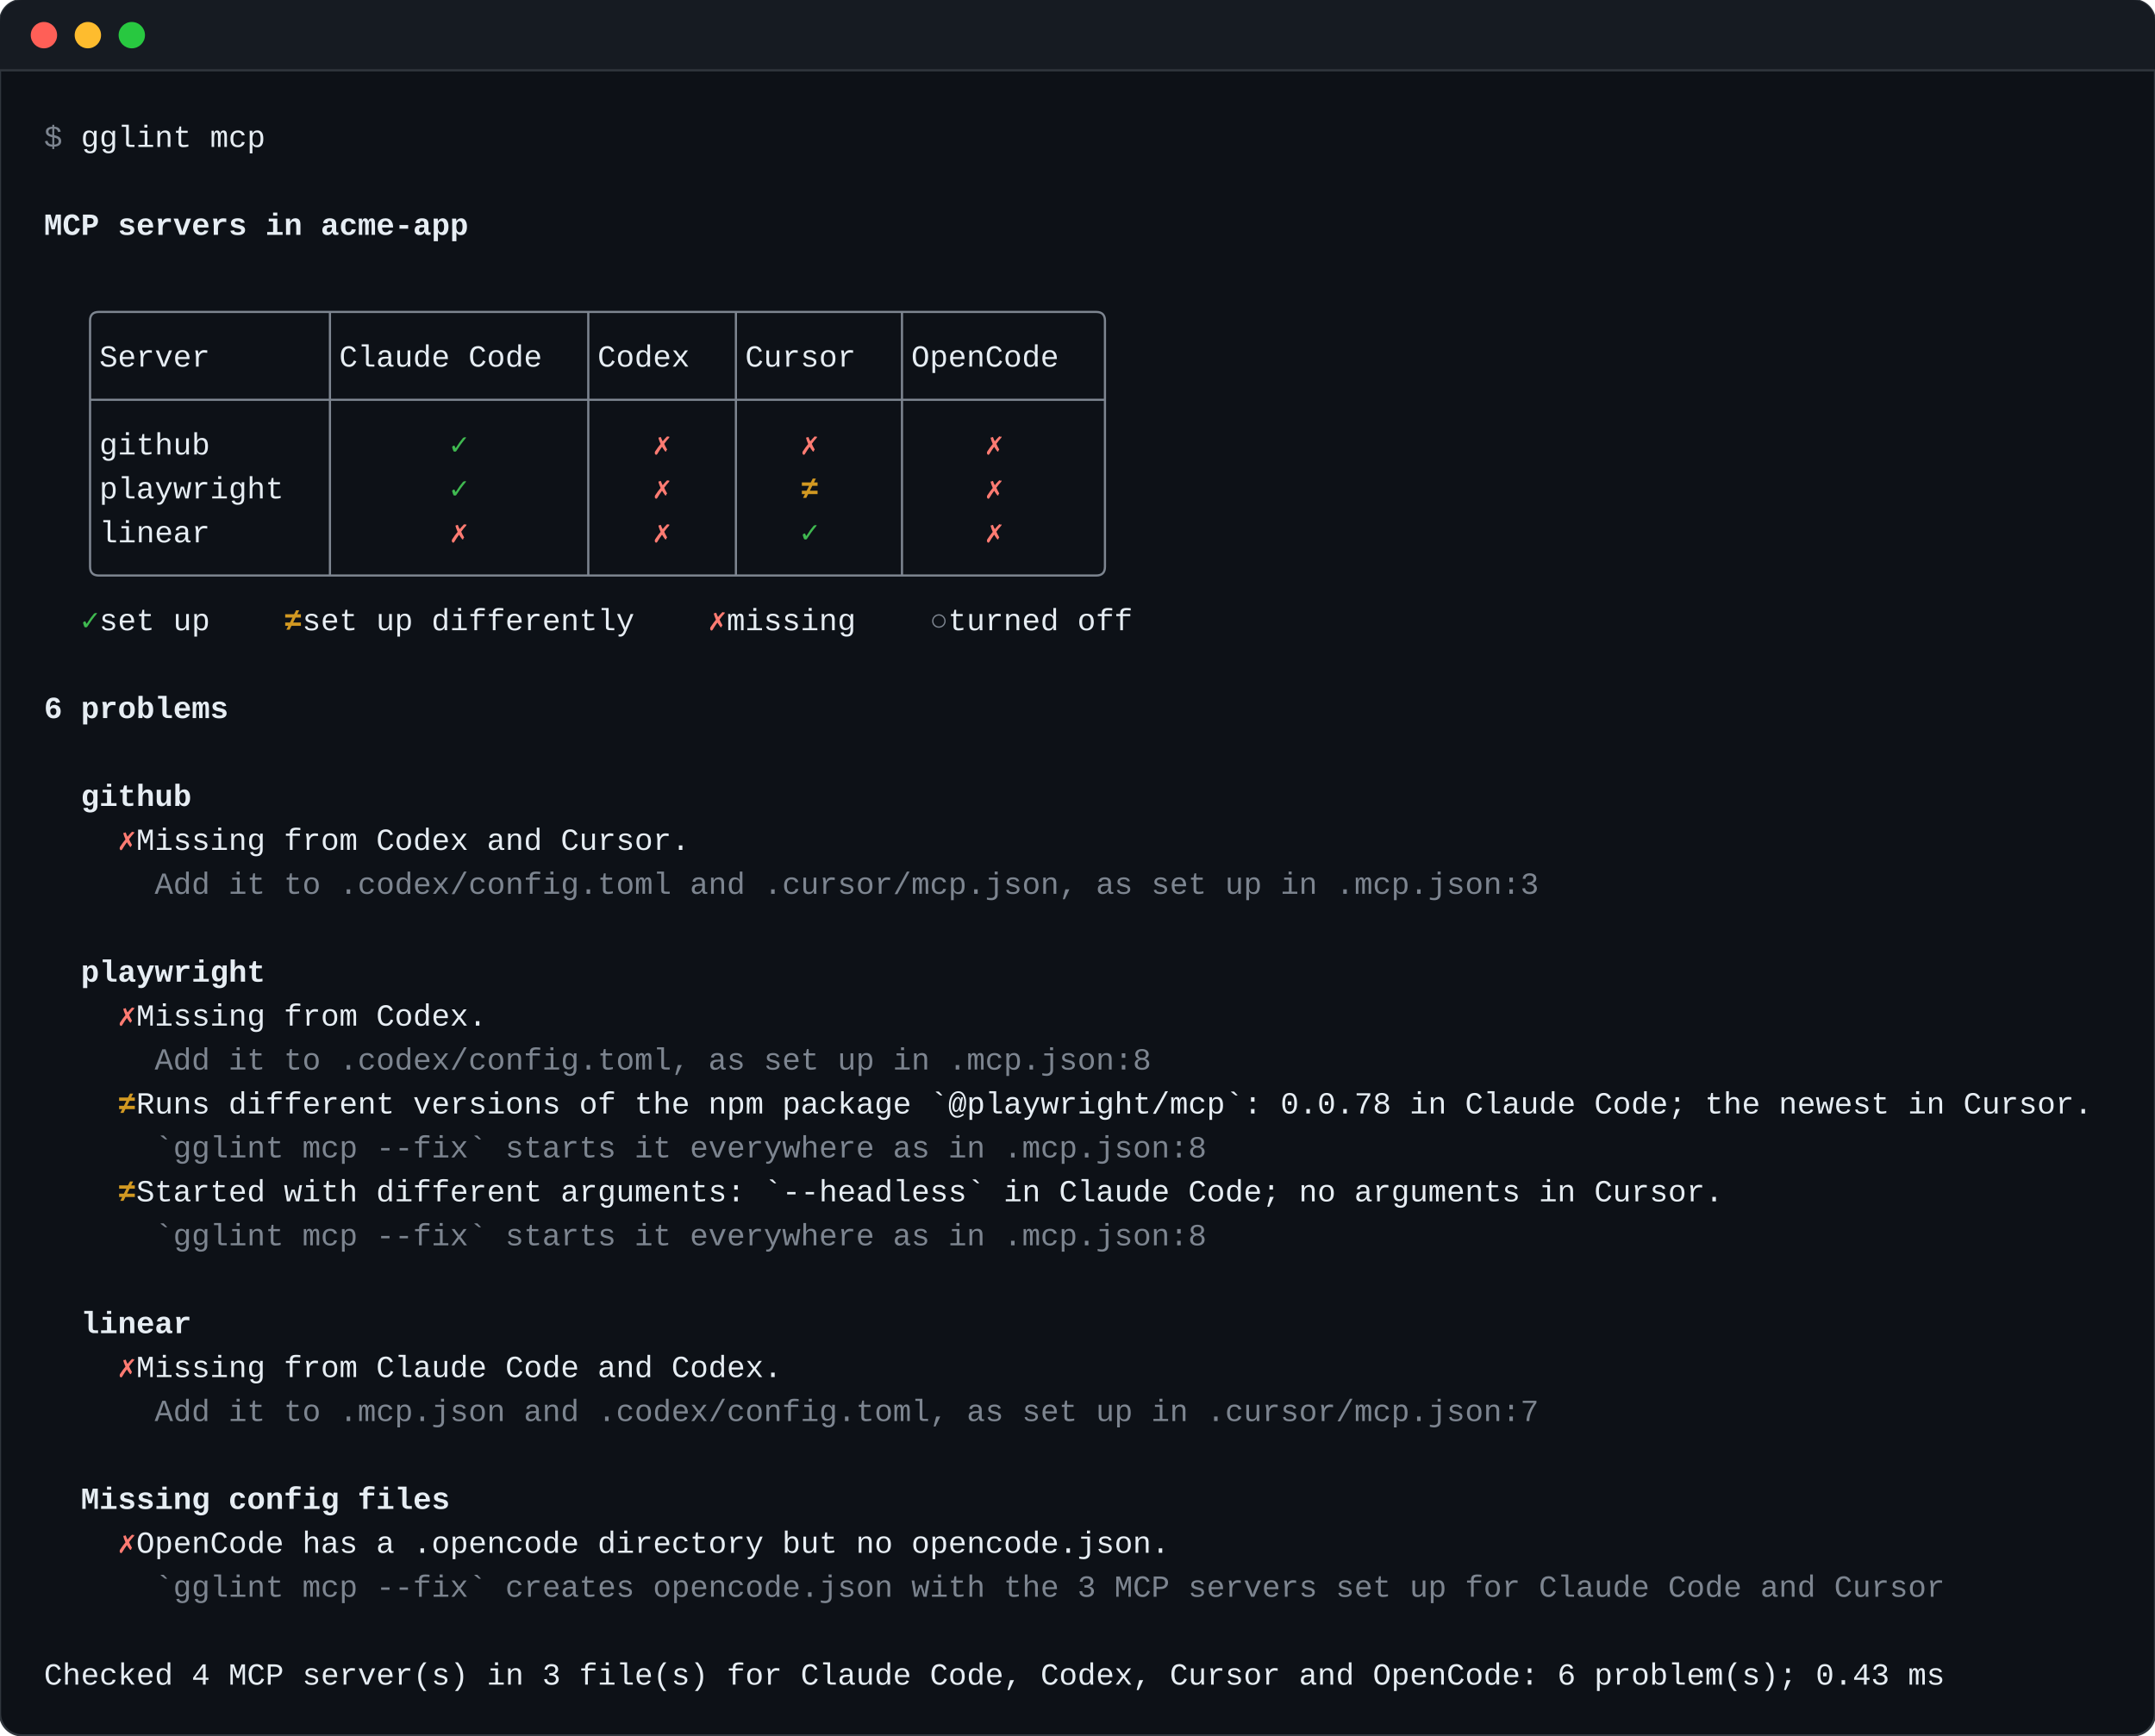
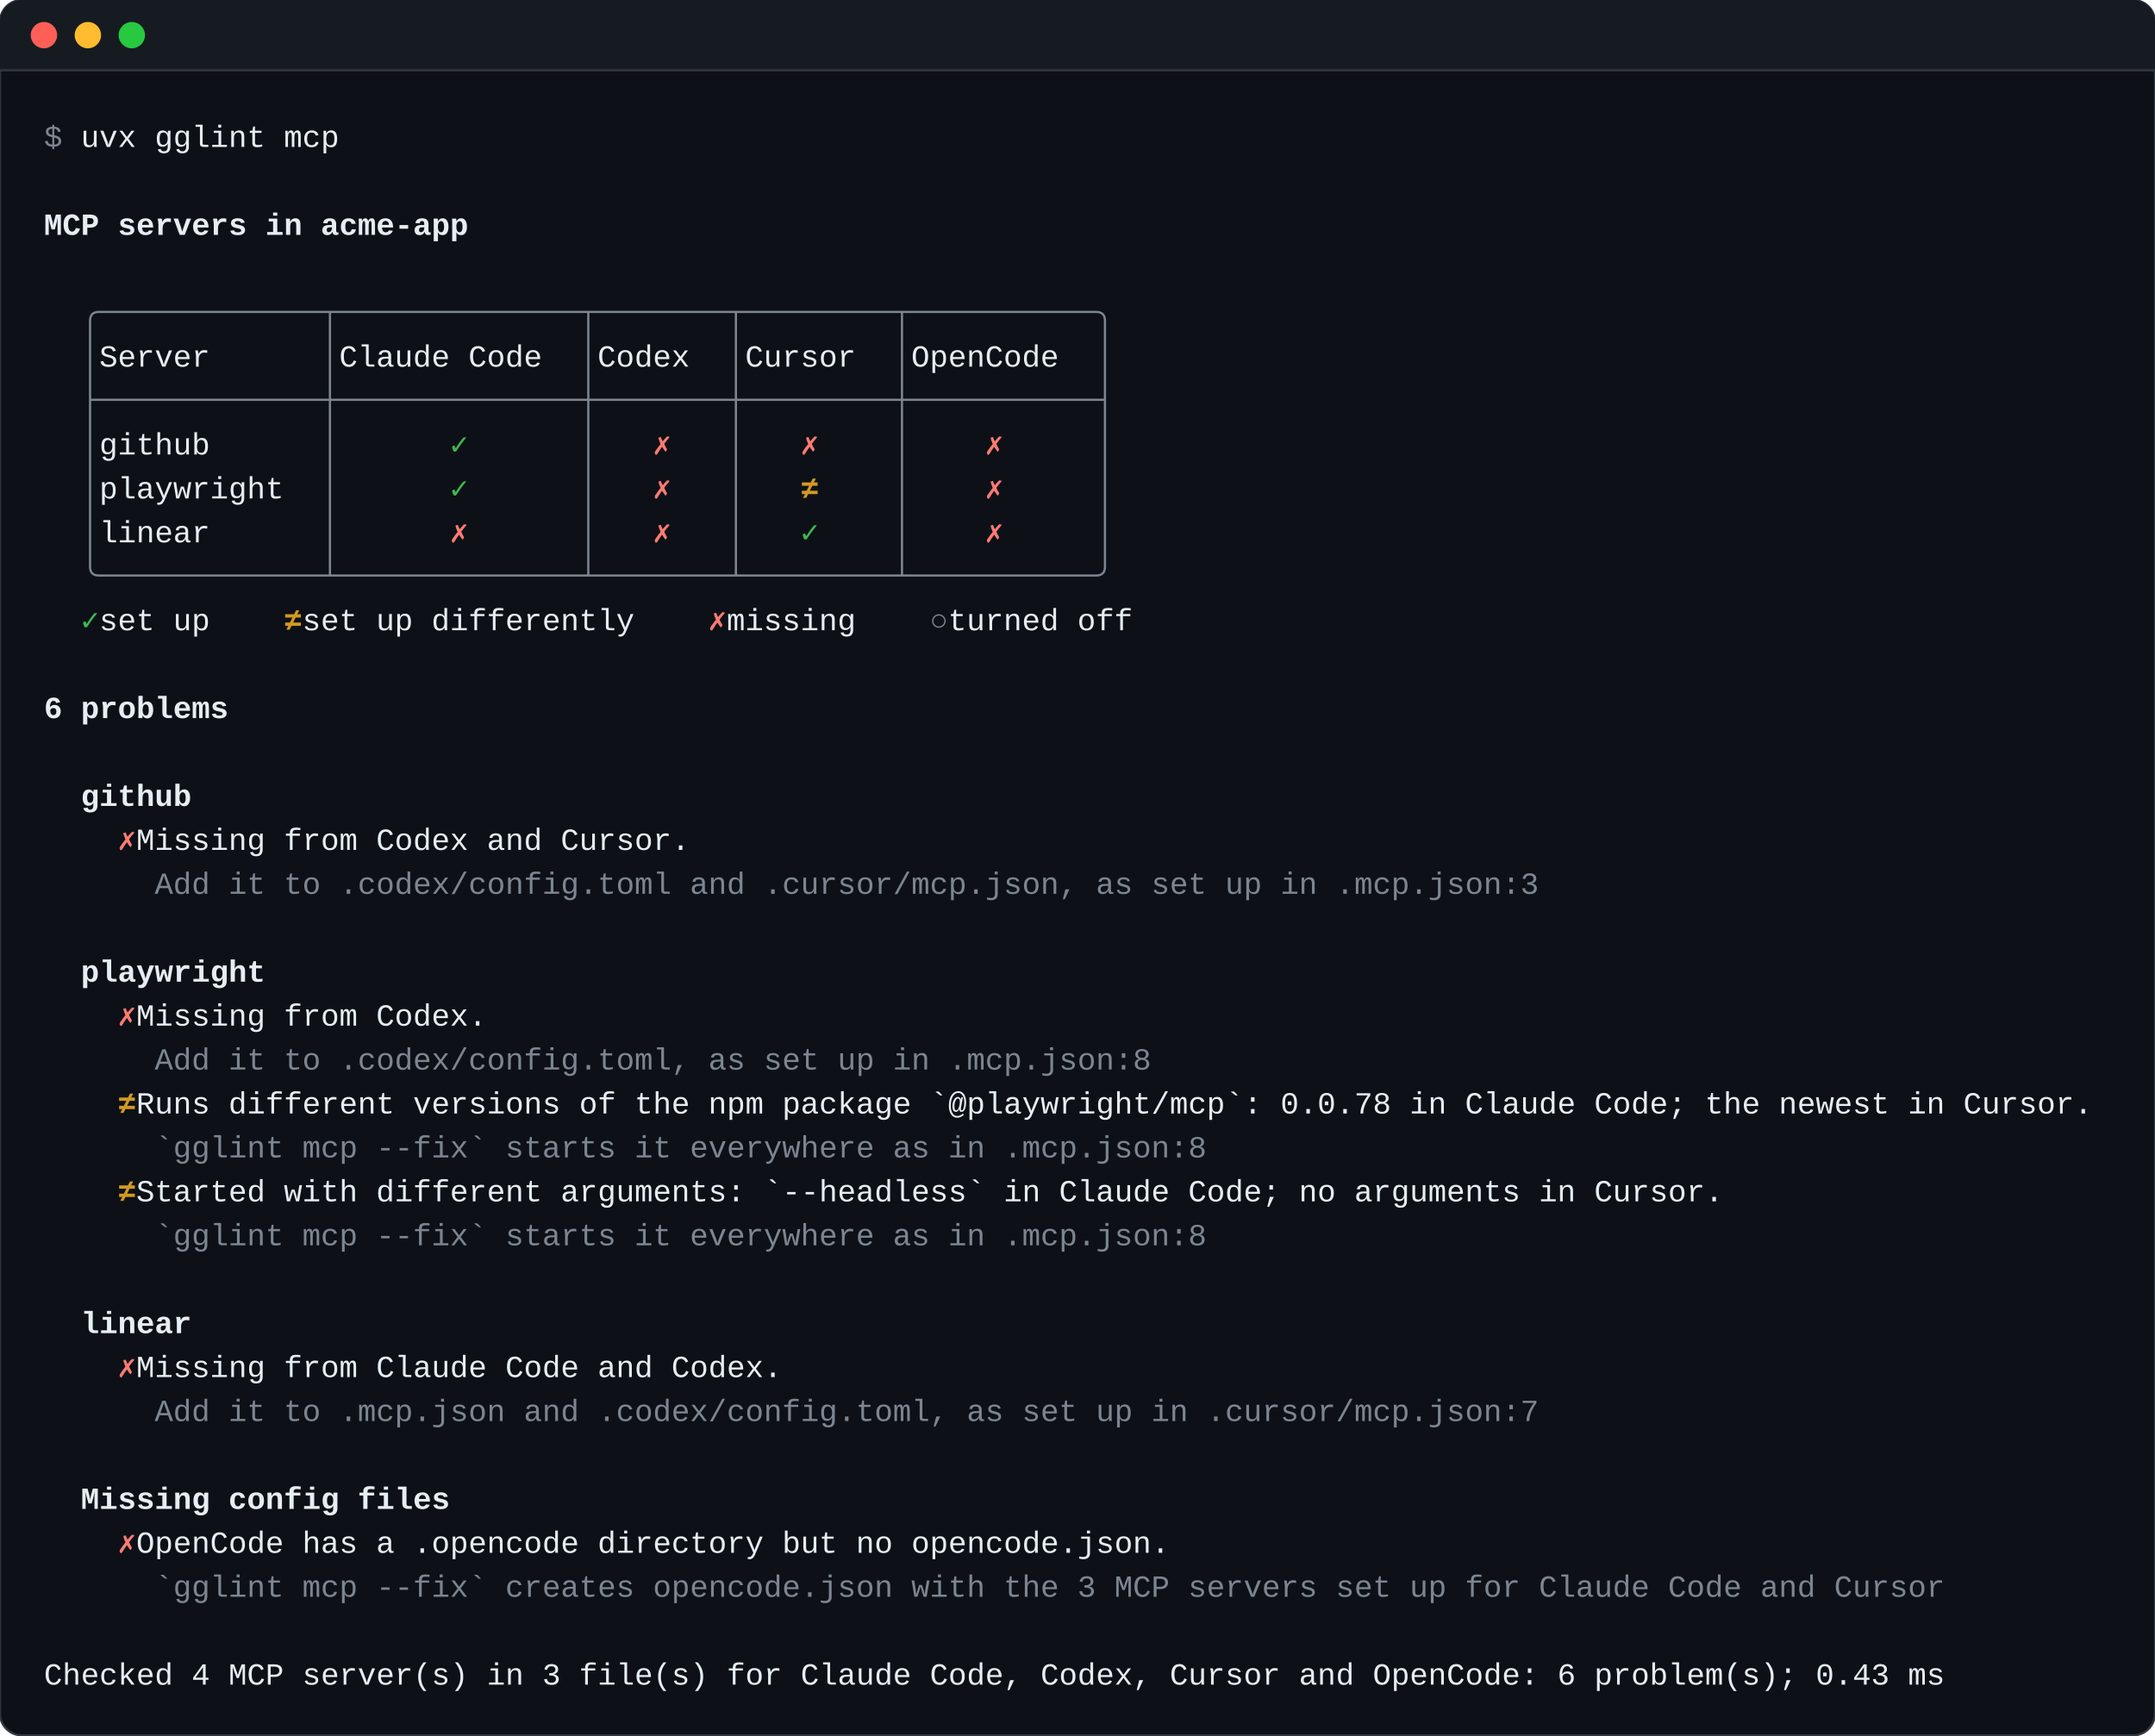
<svg xmlns="http://www.w3.org/2000/svg" width="981" height="790" viewBox="0 0 981 790" role="img" aria-labelledby="title desc">
  <style>text{font-family:ui-monospace,SFMono-Regular,'SF Mono',Menlo,Consolas,'Liberation Mono',monospace;font-size:14px;white-space:pre}.b{font-weight:700}</style>
  <rect width="981" height="790" rx="10" fill="#0d1117" stroke="#30363d" />
  <path d="M0 10a10 10 0 0 1 10-10h961a10 10 0 0 1 10 10v22H0z" fill="#161b22" />
  <line x1="0" y1="32" x2="981" y2="32" stroke="#30363d" />
  <path d="M45.2 142.0H45.0Q41.0 142.0 41.0 146.0V152 M45.2 142.0H53.6 M53.6 142.0H62.0 M62.0 142.0H70.4 M70.4 142.0H78.8 M78.8 142.0H87.2 M87.2 142.0H95.6 M95.6 142.0H104 M104.0 142.0H112.4 M112.4 142.0H120.8 M120.8 142.0H129.2 M129.2 142.0H137.6 M137.6 142.0H146 M146.0 142.0H154.4M150.2 142.0V152 M154.4 142.0H162.8 M162.8 142.0H171.2 M171.2 142.0H179.6 M179.6 142.0H188.0 M188.0 142.0H196.4 M196.4 142.0H204.8 M204.8 142.0H213.2 M213.2 142.0H221.6 M221.6 142.0H230 M230.0 142.0H238.4 M238.4 142.0H246.8 M246.8 142.0H255.2 M255.2 142.0H263.6 M263.6 142.0H272.0M267.8 142.0V152 M272.0 142.0H280.4 M280.4 142.0H288.8 M288.8 142.0H297.2 M297.2 142.0H305.6 M305.6 142.0H314.0 M314.0 142.0H322.4 M322.4 142.0H330.8 M330.8 142.0H339.2M335.0 142.0V152 M339.2 142.0H347.6 M347.6 142.0H356.0 M356.0 142.0H364.4 M364.4 142.0H372.8 M372.8 142.0H381.2 M381.2 142.0H389.6 M389.6 142.0H398.0 M398.0 142.0H406.4 M406.4 142.0H414.8M410.6 142.0V152 M414.8 142.0H423.2 M423.2 142.0H431.6 M431.6 142.0H440.0 M440.0 142.0H448.4 M448.4 142.0H456.8 M456.8 142.0H465.2 M465.2 142.0H473.6 M473.6 142.0H482.0 M482.0 142.0H490.4 M490.4 142.0H498.8 M498.8 142.0H499.0Q503.0 142.0 503.0 146.0V152 M41.0 152V172 M150.2 152V172 M267.8 152V172 M335.0 152V172 M410.6 152V172 M503.0 152V172 M41.0 172V192M41.0 182.0H45.2 M45.2 182.0H53.6 M53.6 182.0H62.0 M62.0 182.0H70.4 M70.4 182.0H78.8 M78.8 182.0H87.2 M87.2 182.0H95.6 M95.6 182.0H104 M104.0 182.0H112.4 M112.4 182.0H120.8 M120.8 182.0H129.2 M129.2 182.0H137.6 M137.6 182.0H146 M146.0 182.0H154.4M150.2 172V192 M154.4 182.0H162.8 M162.8 182.0H171.2 M171.2 182.0H179.6 M179.6 182.0H188.0 M188.0 182.0H196.4 M196.4 182.0H204.8 M204.8 182.0H213.2 M213.2 182.0H221.6 M221.6 182.0H230 M230.0 182.0H238.4 M238.4 182.0H246.8 M246.8 182.0H255.2 M255.2 182.0H263.6 M263.6 182.0H272.0M267.8 172V192 M272.0 182.0H280.4 M280.4 182.0H288.8 M288.8 182.0H297.2 M297.2 182.0H305.6 M305.6 182.0H314.0 M314.0 182.0H322.4 M322.4 182.0H330.8 M330.8 182.0H339.2M335.0 172V192 M339.2 182.0H347.6 M347.6 182.0H356.0 M356.0 182.0H364.4 M364.4 182.0H372.8 M372.8 182.0H381.2 M381.2 182.0H389.6 M389.6 182.0H398.0 M398.0 182.0H406.4 M406.4 182.0H414.8M410.6 172V192 M414.8 182.0H423.2 M423.2 182.0H431.6 M431.6 182.0H440.0 M440.0 182.0H448.4 M448.4 182.0H456.8 M456.8 182.0H465.2 M465.2 182.0H473.6 M473.6 182.0H482.0 M482.0 182.0H490.4 M490.4 182.0H498.8 M503.0 172V192M498.8 182.0H503.0 M41.0 192V212 M150.2 192V212 M267.8 192V212 M335.0 192V212 M410.6 192V212 M503.0 192V212 M41.0 212V232 M150.2 212V232 M267.8 212V232 M335.0 212V232 M410.6 212V232 M503.0 212V232 M41.0 232V252 M150.2 232V252 M267.8 232V252 M335.0 232V252 M410.6 232V252 M503.0 232V252 M45.2 262.0H45.0Q41.0 262.0 41.0 258.0V252 M45.2 262.0H53.6 M53.6 262.0H62.0 M62.0 262.0H70.4 M70.4 262.0H78.8 M78.8 262.0H87.2 M87.2 262.0H95.6 M95.6 262.0H104 M104.0 262.0H112.4 M112.4 262.0H120.8 M120.8 262.0H129.2 M129.2 262.0H137.6 M137.6 262.0H146 M146.0 262.0H154.4M150.2 252V262.0 M154.4 262.0H162.8 M162.8 262.0H171.2 M171.2 262.0H179.6 M179.6 262.0H188.0 M188.0 262.0H196.4 M196.4 262.0H204.8 M204.8 262.0H213.2 M213.2 262.0H221.6 M221.6 262.0H230 M230.0 262.0H238.4 M238.4 262.0H246.8 M246.8 262.0H255.2 M255.2 262.0H263.6 M263.6 262.0H272.0M267.8 252V262.0 M272.0 262.0H280.4 M280.4 262.0H288.8 M288.8 262.0H297.2 M297.2 262.0H305.6 M305.6 262.0H314.0 M314.0 262.0H322.4 M322.4 262.0H330.8 M330.8 262.0H339.2M335.0 252V262.0 M339.2 262.0H347.6 M347.6 262.0H356.0 M356.0 262.0H364.4 M364.4 262.0H372.8 M372.8 262.0H381.2 M381.2 262.0H389.6 M389.6 262.0H398.0 M398.0 262.0H406.4 M406.4 262.0H414.8M410.6 252V262.0 M414.8 262.0H423.2 M423.2 262.0H431.6 M431.6 262.0H440.0 M440.0 262.0H448.4 M448.4 262.0H456.8 M456.8 262.0H465.2 M465.2 262.0H473.6 M473.6 262.0H482.0 M482.0 262.0H490.4 M490.4 262.0H498.8 M498.8 262.0H499.0Q503.0 262.0 503.0 258.0V252" fill="none" stroke="#7d8590" stroke-width="1" />
  <circle cx="20" cy="16" r="6" fill="#ff5f57" />
  <circle cx="40" cy="16" r="6" fill="#febc2e" />
  <circle cx="60" cy="16" r="6" fill="#28c840" />
  <text x="20.0 28.4" y="66.9" fill="#7d8590">$ </text>
-   <text x="36.8 45.2 53.6 62.0 70.4 78.8 87.2 95.6 104.0 112.4" y="66.9" fill="#e6edf3">gglint mcp</text>
+   <text x="36.8 45.2 53.6 62.0 70.4 78.8 87.2 95.6 104.0 112.4 120.8 129.2 137.6 146.0" y="66.9" fill="#e6edf3">uvx gglint mcp</text>
  <text x="20.0 28.4 36.8 45.2 53.6 62.0 70.4 78.8 87.2 95.6 104.0 112.4 120.8 129.2 137.6 146.0 154.4 162.8 171.2 179.6 188.0 196.4 204.8" y="106.9" fill="#e6edf3" class="b">MCP servers in acme-app</text>
  <text x="45.2 53.6 62.0 70.4 78.8 87.2 95.6 104.0 112.4 120.8 129.2 137.6" y="166.9" fill="#e6edf3"> Server     </text>
  <text x="154.4 162.8 171.2 179.6 188.0 196.4 204.8 213.2 221.6 230.0 238.4 246.8 255.2" y="166.9" fill="#e6edf3"> Claude Code </text>
  <text x="272.0 280.4 288.8 297.2 305.6 314.0 322.4" y="166.9" fill="#e6edf3"> Codex </text>
  <text x="339.2 347.6 356.0 364.4 372.8 381.2 389.6 398.0" y="166.9" fill="#e6edf3"> Cursor </text>
  <text x="414.8 423.2 431.6 440.0 448.4 456.8 465.2 473.6 482.0 490.4" y="166.9" fill="#e6edf3"> OpenCode </text>
  <text x="45.2 53.6 62.0 70.4 78.8 87.2 95.6 104.0 112.4 120.8 129.2 137.6" y="206.9" fill="#e6edf3"> github     </text>
  <text x="209.0" y="206.9" fill="#3fb950" text-anchor="middle" class="b">✓</text>
  <text x="301.4" y="206.9" fill="#ff7b72" text-anchor="middle" class="b">✗</text>
  <text x="368.6" y="206.9" fill="#ff7b72" text-anchor="middle" class="b">✗</text>
  <text x="452.6" y="206.9" fill="#ff7b72" text-anchor="middle" class="b">✗</text>
  <text x="45.2 53.6 62.0 70.4 78.8 87.2 95.6 104.0 112.4 120.8 129.2 137.6" y="226.9" fill="#e6edf3"> playwright </text>
  <text x="209.0" y="226.9" fill="#3fb950" text-anchor="middle" class="b">✓</text>
  <text x="301.4" y="226.9" fill="#ff7b72" text-anchor="middle" class="b">✗</text>
  <text x="368.6" y="226.9" fill="#d29922" text-anchor="middle" class="b">≠</text>
  <text x="452.6" y="226.9" fill="#ff7b72" text-anchor="middle" class="b">✗</text>
  <text x="45.2 53.6 62.0 70.4 78.8 87.2 95.6 104.0 112.4 120.8 129.2 137.6" y="246.9" fill="#e6edf3"> linear     </text>
  <text x="209.0" y="246.9" fill="#ff7b72" text-anchor="middle" class="b">✗</text>
  <text x="301.4" y="246.9" fill="#ff7b72" text-anchor="middle" class="b">✗</text>
  <text x="368.6" y="246.9" fill="#3fb950" text-anchor="middle" class="b">✓</text>
  <text x="452.6" y="246.9" fill="#ff7b72" text-anchor="middle" class="b">✗</text>
  <text x="41.0" y="286.9" fill="#3fb950" text-anchor="middle" class="b">✓</text>
  <text x="45.2 53.6 62.0 70.4 78.8 87.2 95.6 104.0 112.4 120.8" y="286.9" fill="#e6edf3"> set up   </text>
  <text x="133.4" y="286.9" fill="#d29922" text-anchor="middle" class="b">≠</text>
  <text x="137.6 146.0 154.4 162.8 171.2 179.6 188.0 196.4 204.8 213.2 221.6 230.0 238.4 246.8 255.2 263.6 272.0 280.4 288.8 297.2 305.6 314.0" y="286.9" fill="#e6edf3"> set up differently   </text>
  <text x="326.6" y="286.9" fill="#ff7b72" text-anchor="middle" class="b">✗</text>
  <text x="330.8 339.2 347.6 356.0 364.4 372.8 381.2 389.6 398.0 406.4 414.8" y="286.9" fill="#e6edf3"> missing   </text>
  <text x="427.4" y="286.9" fill="#7d8590" text-anchor="middle" class="b">○</text>
  <text x="431.6 440.0 448.4 456.8 465.2 473.6 482.0 490.4 498.8 507.2 515.6" y="286.9" fill="#e6edf3"> turned off</text>
  <text x="20.0 28.4 36.8 45.2 53.6 62.0 70.4 78.8 87.2 95.6" y="326.9" fill="#e6edf3" class="b">6 problems</text>
  <text x="36.8 45.2 53.6 62.0 70.4 78.8" y="366.9" fill="#e6edf3" class="b">github</text>
  <text x="57.8" y="386.9" fill="#ff7b72" text-anchor="middle" class="b">✗</text>
  <text x="62.0 70.4 78.8 87.2 95.6 104.0 112.4 120.8 129.2 137.6 146.0 154.4 162.8 171.2 179.6 188.0 196.4 204.8 213.2 221.6 230.0 238.4 246.8 255.2 263.6 272.0 280.4 288.8 297.2 305.6 314.0" y="386.9" fill="#e6edf3"> Missing from Codex and Cursor.</text>
  <text x="70.4 78.8 87.2 95.6 104.0 112.4 120.8 129.2 137.6 146.0 154.4 162.8 171.2 179.6 188.0 196.4 204.8 213.2 221.6 230.0 238.4 246.8 255.2 263.6 272.0 280.4 288.8 297.2 305.6 314.0 322.4 330.8 339.2 347.6 356.0 364.4 372.8 381.2 389.6 398.0 406.4 414.8 423.2 431.6 440.0 448.4 456.8 465.2 473.6 482.0 490.4 498.8 507.2 515.6 524.0 532.4 540.8 549.2 557.6 566.0 574.4 582.8 591.2 599.6 608.0 616.4 624.8 633.2 641.6 650.0 658.4 666.8 675.2 683.6 692.0" y="406.9" fill="#7d8590">Add it to .codex/config.toml and .cursor/mcp.json, as set up in .mcp.json:3</text>
  <text x="36.8 45.2 53.6 62.0 70.4 78.8 87.2 95.6 104.0 112.4" y="446.9" fill="#e6edf3" class="b">playwright</text>
  <text x="57.8" y="466.9" fill="#ff7b72" text-anchor="middle" class="b">✗</text>
  <text x="62.0 70.4 78.8 87.2 95.6 104.0 112.4 120.8 129.2 137.6 146.0 154.4 162.8 171.2 179.6 188.0 196.4 204.8 213.2 221.6" y="466.9" fill="#e6edf3"> Missing from Codex.</text>
  <text x="70.4 78.8 87.2 95.6 104.0 112.4 120.8 129.2 137.6 146.0 154.4 162.8 171.2 179.6 188.0 196.4 204.8 213.2 221.6 230.0 238.4 246.8 255.2 263.6 272.0 280.4 288.8 297.2 305.6 314.0 322.4 330.8 339.2 347.6 356.0 364.4 372.8 381.2 389.6 398.0 406.4 414.8 423.2 431.6 440.0 448.4 456.8 465.2 473.6 482.0 490.4 498.8 507.2 515.6" y="486.9" fill="#7d8590">Add it to .codex/config.toml, as set up in .mcp.json:8</text>
  <text x="57.8" y="506.9" fill="#d29922" text-anchor="middle" class="b">≠</text>
  <text x="62.0 70.4 78.8 87.2 95.6 104.0 112.4 120.8 129.2 137.6 146.0 154.4 162.8 171.2 179.6 188.0 196.4 204.8 213.2 221.6 230.0 238.4 246.8 255.2 263.6 272.0 280.4 288.8 297.2 305.6 314.0 322.4 330.8 339.2 347.6 356.0 364.4 372.8 381.2 389.6 398.0 406.4 414.8 423.2 431.6 440.0 448.4 456.8 465.2 473.6 482.0 490.4 498.8 507.2 515.6 524.0 532.4 540.8 549.2 557.6 566.0 574.4 582.8 591.2 599.6 608.0 616.4 624.8 633.2 641.6 650.0 658.4 666.8 675.2 683.6 692.0 700.4 708.8 717.2 725.6 734.0 742.4 750.8 759.2 767.6 776.0 784.4 792.8 801.2 809.6 818.0 826.4 834.8 843.2 851.6 860.0 868.4 876.8 885.2 893.6 902.0 910.4 918.8 927.2 935.6 944.0 952.4" y="506.9" fill="#e6edf3"> Runs different versions of the npm package `@playwright/mcp`: 0.0.78 in Claude Code; the newest in Cursor.</text>
  <text x="70.4 78.8 87.2 95.6 104.0 112.4 120.8 129.2 137.6 146.0 154.4 162.8 171.2 179.6 188.0 196.4 204.8 213.2 221.6 230.0 238.4 246.8 255.2 263.6 272.0 280.4 288.8 297.2 305.6 314.0 322.4 330.8 339.2 347.6 356.0 364.4 372.8 381.2 389.6 398.0 406.4 414.8 423.2 431.6 440.0 448.4 456.8 465.2 473.6 482.0 490.4 498.8 507.2 515.6 524.0 532.4 540.8" y="526.9" fill="#7d8590">`gglint mcp --fix` starts it everywhere as in .mcp.json:8</text>
  <text x="57.8" y="546.9" fill="#d29922" text-anchor="middle" class="b">≠</text>
  <text x="62.0 70.4 78.8 87.2 95.6 104.0 112.4 120.8 129.2 137.6 146.0 154.4 162.8 171.2 179.6 188.0 196.4 204.8 213.2 221.6 230.0 238.4 246.8 255.2 263.6 272.0 280.4 288.8 297.2 305.6 314.0 322.4 330.8 339.2 347.6 356.0 364.4 372.8 381.2 389.6 398.0 406.4 414.8 423.2 431.6 440.0 448.4 456.8 465.2 473.6 482.0 490.4 498.8 507.2 515.6 524.0 532.4 540.8 549.2 557.6 566.0 574.4 582.8 591.2 599.6 608.0 616.4 624.8 633.2 641.6 650.0 658.4 666.8 675.2 683.6 692.0 700.4 708.8 717.2 725.6 734.0 742.4 750.8 759.2 767.6 776.0 784.4" y="546.9" fill="#e6edf3"> Started with different arguments: `--headless` in Claude Code; no arguments in Cursor.</text>
  <text x="70.4 78.8 87.2 95.6 104.0 112.4 120.8 129.2 137.6 146.0 154.4 162.8 171.2 179.6 188.0 196.4 204.8 213.2 221.6 230.0 238.4 246.8 255.2 263.6 272.0 280.4 288.8 297.2 305.6 314.0 322.4 330.8 339.2 347.6 356.0 364.4 372.8 381.2 389.6 398.0 406.4 414.8 423.2 431.6 440.0 448.4 456.8 465.2 473.6 482.0 490.4 498.8 507.2 515.6 524.0 532.4 540.8" y="566.9" fill="#7d8590">`gglint mcp --fix` starts it everywhere as in .mcp.json:8</text>
  <text x="36.8 45.2 53.6 62.0 70.4 78.8" y="606.9" fill="#e6edf3" class="b">linear</text>
  <text x="57.8" y="626.9" fill="#ff7b72" text-anchor="middle" class="b">✗</text>
  <text x="62.0 70.4 78.8 87.2 95.6 104.0 112.4 120.8 129.2 137.6 146.0 154.4 162.8 171.2 179.6 188.0 196.4 204.8 213.2 221.6 230.0 238.4 246.8 255.2 263.6 272.0 280.4 288.8 297.2 305.6 314.0 322.4 330.8 339.2 347.6 356.0" y="626.9" fill="#e6edf3"> Missing from Claude Code and Codex.</text>
  <text x="70.4 78.8 87.2 95.6 104.0 112.4 120.8 129.2 137.6 146.0 154.4 162.8 171.2 179.6 188.0 196.4 204.8 213.2 221.6 230.0 238.4 246.8 255.2 263.6 272.0 280.4 288.8 297.2 305.6 314.0 322.4 330.8 339.2 347.6 356.0 364.4 372.8 381.2 389.6 398.0 406.4 414.8 423.2 431.6 440.0 448.4 456.8 465.2 473.6 482.0 490.4 498.8 507.2 515.6 524.0 532.4 540.8 549.2 557.6 566.0 574.4 582.8 591.2 599.6 608.0 616.4 624.8 633.2 641.6 650.0 658.4 666.8 675.2 683.6 692.0" y="646.9" fill="#7d8590">Add it to .mcp.json and .codex/config.toml, as set up in .cursor/mcp.json:7</text>
  <text x="36.8 45.2 53.6 62.0 70.4 78.8 87.2 95.6 104.0 112.4 120.8 129.2 137.6 146.0 154.4 162.8 171.2 179.6 188.0 196.4" y="686.9" fill="#e6edf3" class="b">Missing config files</text>
  <text x="57.8" y="706.9" fill="#ff7b72" text-anchor="middle" class="b">✗</text>
  <text x="62.0 70.4 78.8 87.2 95.6 104.0 112.4 120.8 129.2 137.6 146.0 154.4 162.8 171.2 179.6 188.0 196.4 204.8 213.2 221.6 230.0 238.4 246.8 255.2 263.6 272.0 280.4 288.8 297.2 305.6 314.0 322.4 330.8 339.2 347.6 356.0 364.4 372.8 381.2 389.6 398.0 406.4 414.8 423.2 431.6 440.0 448.4 456.8 465.2 473.6 482.0 490.4 498.8 507.2 515.6 524.0 532.4" y="706.9" fill="#e6edf3"> OpenCode has a .opencode directory but no opencode.json.</text>
  <text x="70.4 78.8 87.2 95.6 104.0 112.4 120.8 129.2 137.6 146.0 154.4 162.8 171.2 179.6 188.0 196.4 204.8 213.2 221.6 230.0 238.4 246.8 255.2 263.6 272.0 280.4 288.8 297.2 305.6 314.0 322.4 330.8 339.2 347.6 356.0 364.4 372.8 381.2 389.6 398.0 406.4 414.8 423.2 431.6 440.0 448.4 456.8 465.2 473.6 482.0 490.4 498.8 507.2 515.6 524.0 532.4 540.8 549.2 557.6 566.0 574.4 582.8 591.2 599.6 608.0 616.4 624.8 633.2 641.6 650.0 658.4 666.8 675.2 683.6 692.0 700.4 708.8 717.2 725.6 734.0 742.4 750.8 759.2 767.6 776.0 784.4 792.8 801.2 809.6 818.0 826.4 834.8 843.2 851.6 860.0 868.4 876.8" y="726.9" fill="#7d8590">`gglint mcp --fix` creates opencode.json with the 3 MCP servers set up for Claude Code and Cursor</text>
  <text x="20.0 28.4 36.8 45.2 53.6 62.0 70.4 78.8 87.2 95.6 104.0 112.4 120.8 129.2 137.6 146.0 154.4 162.8 171.2 179.6 188.0 196.4 204.8 213.2 221.6 230.0 238.4 246.8 255.2 263.6 272.0 280.4 288.8 297.2 305.6 314.0 322.4 330.8 339.2 347.6 356.0 364.4 372.8 381.2 389.6 398.0 406.4 414.8 423.2 431.6 440.0 448.4 456.8 465.2 473.6 482.0 490.4 498.8 507.2 515.6 524.0 532.4 540.8 549.2 557.6 566.0 574.4 582.8 591.2 599.6 608.0 616.4 624.8 633.2 641.6 650.0 658.4 666.8 675.2 683.6 692.0 700.4 708.8 717.2 725.6 734.0 742.4 750.8 759.2 767.6 776.0 784.4 792.8 801.2 809.6 818.0 826.4 834.8 843.2 851.6 860.0 868.4 876.8" y="766.9" fill="#e6edf3">Checked 4 MCP server(s) in 3 file(s) for Claude Code, Codex, Cursor and OpenCode: 6 problem(s); 0.43 ms</text>
</svg>
